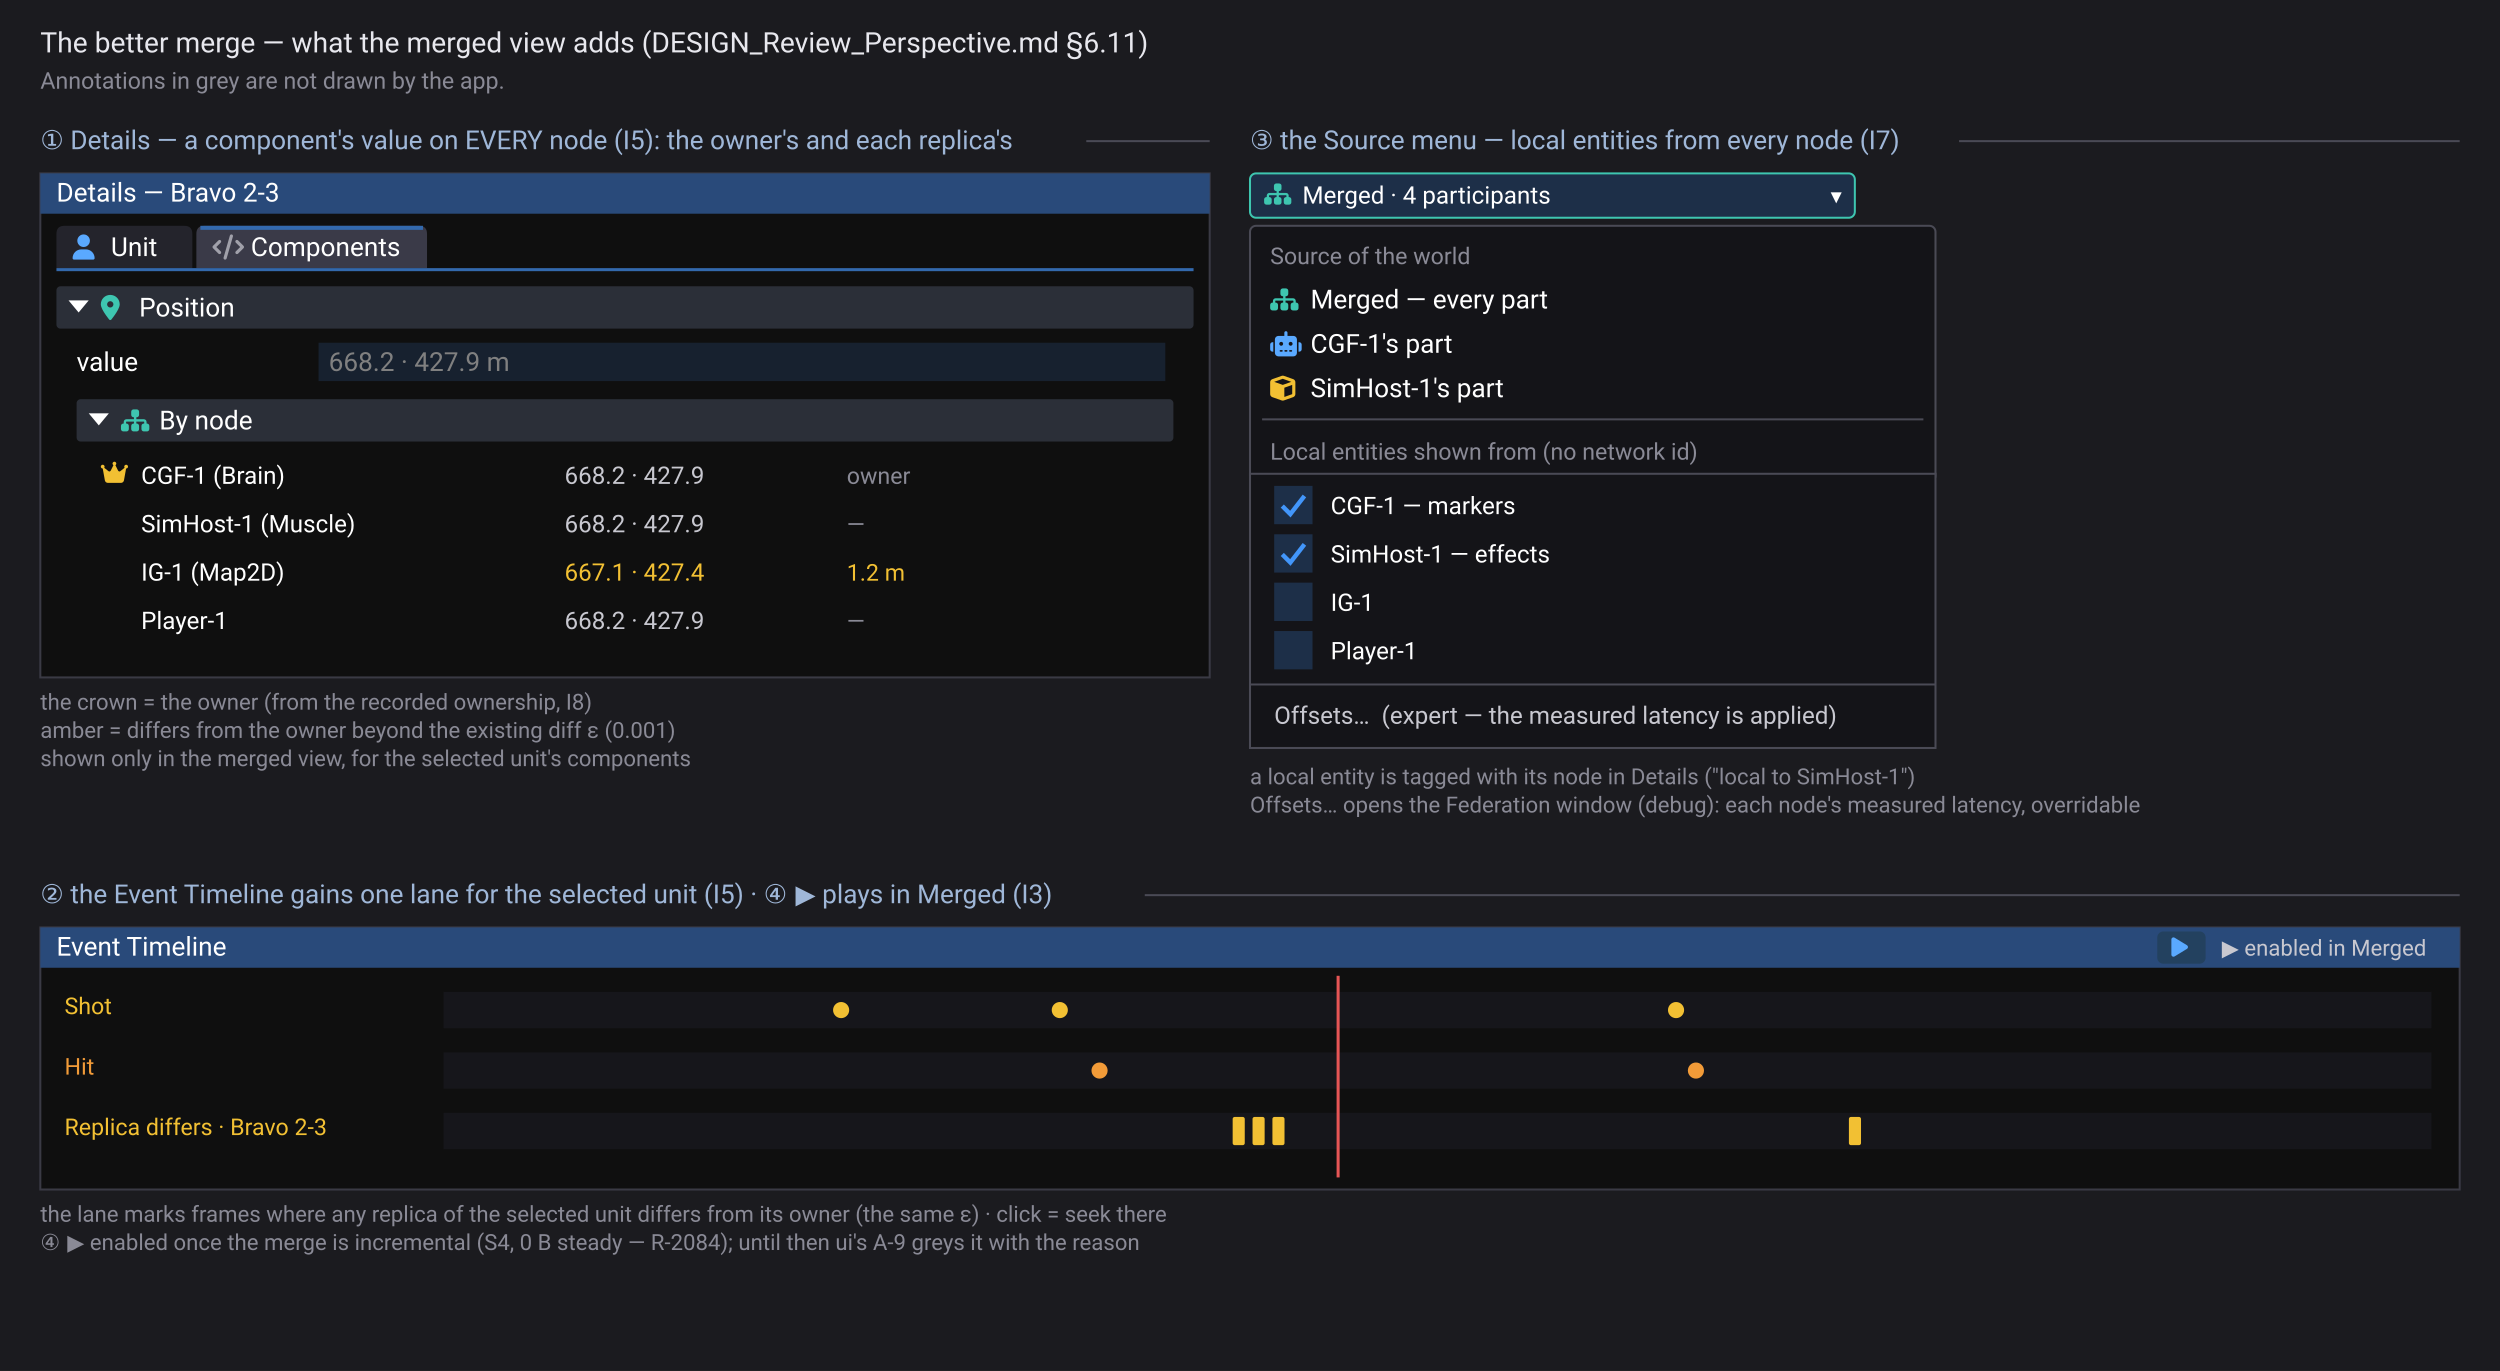
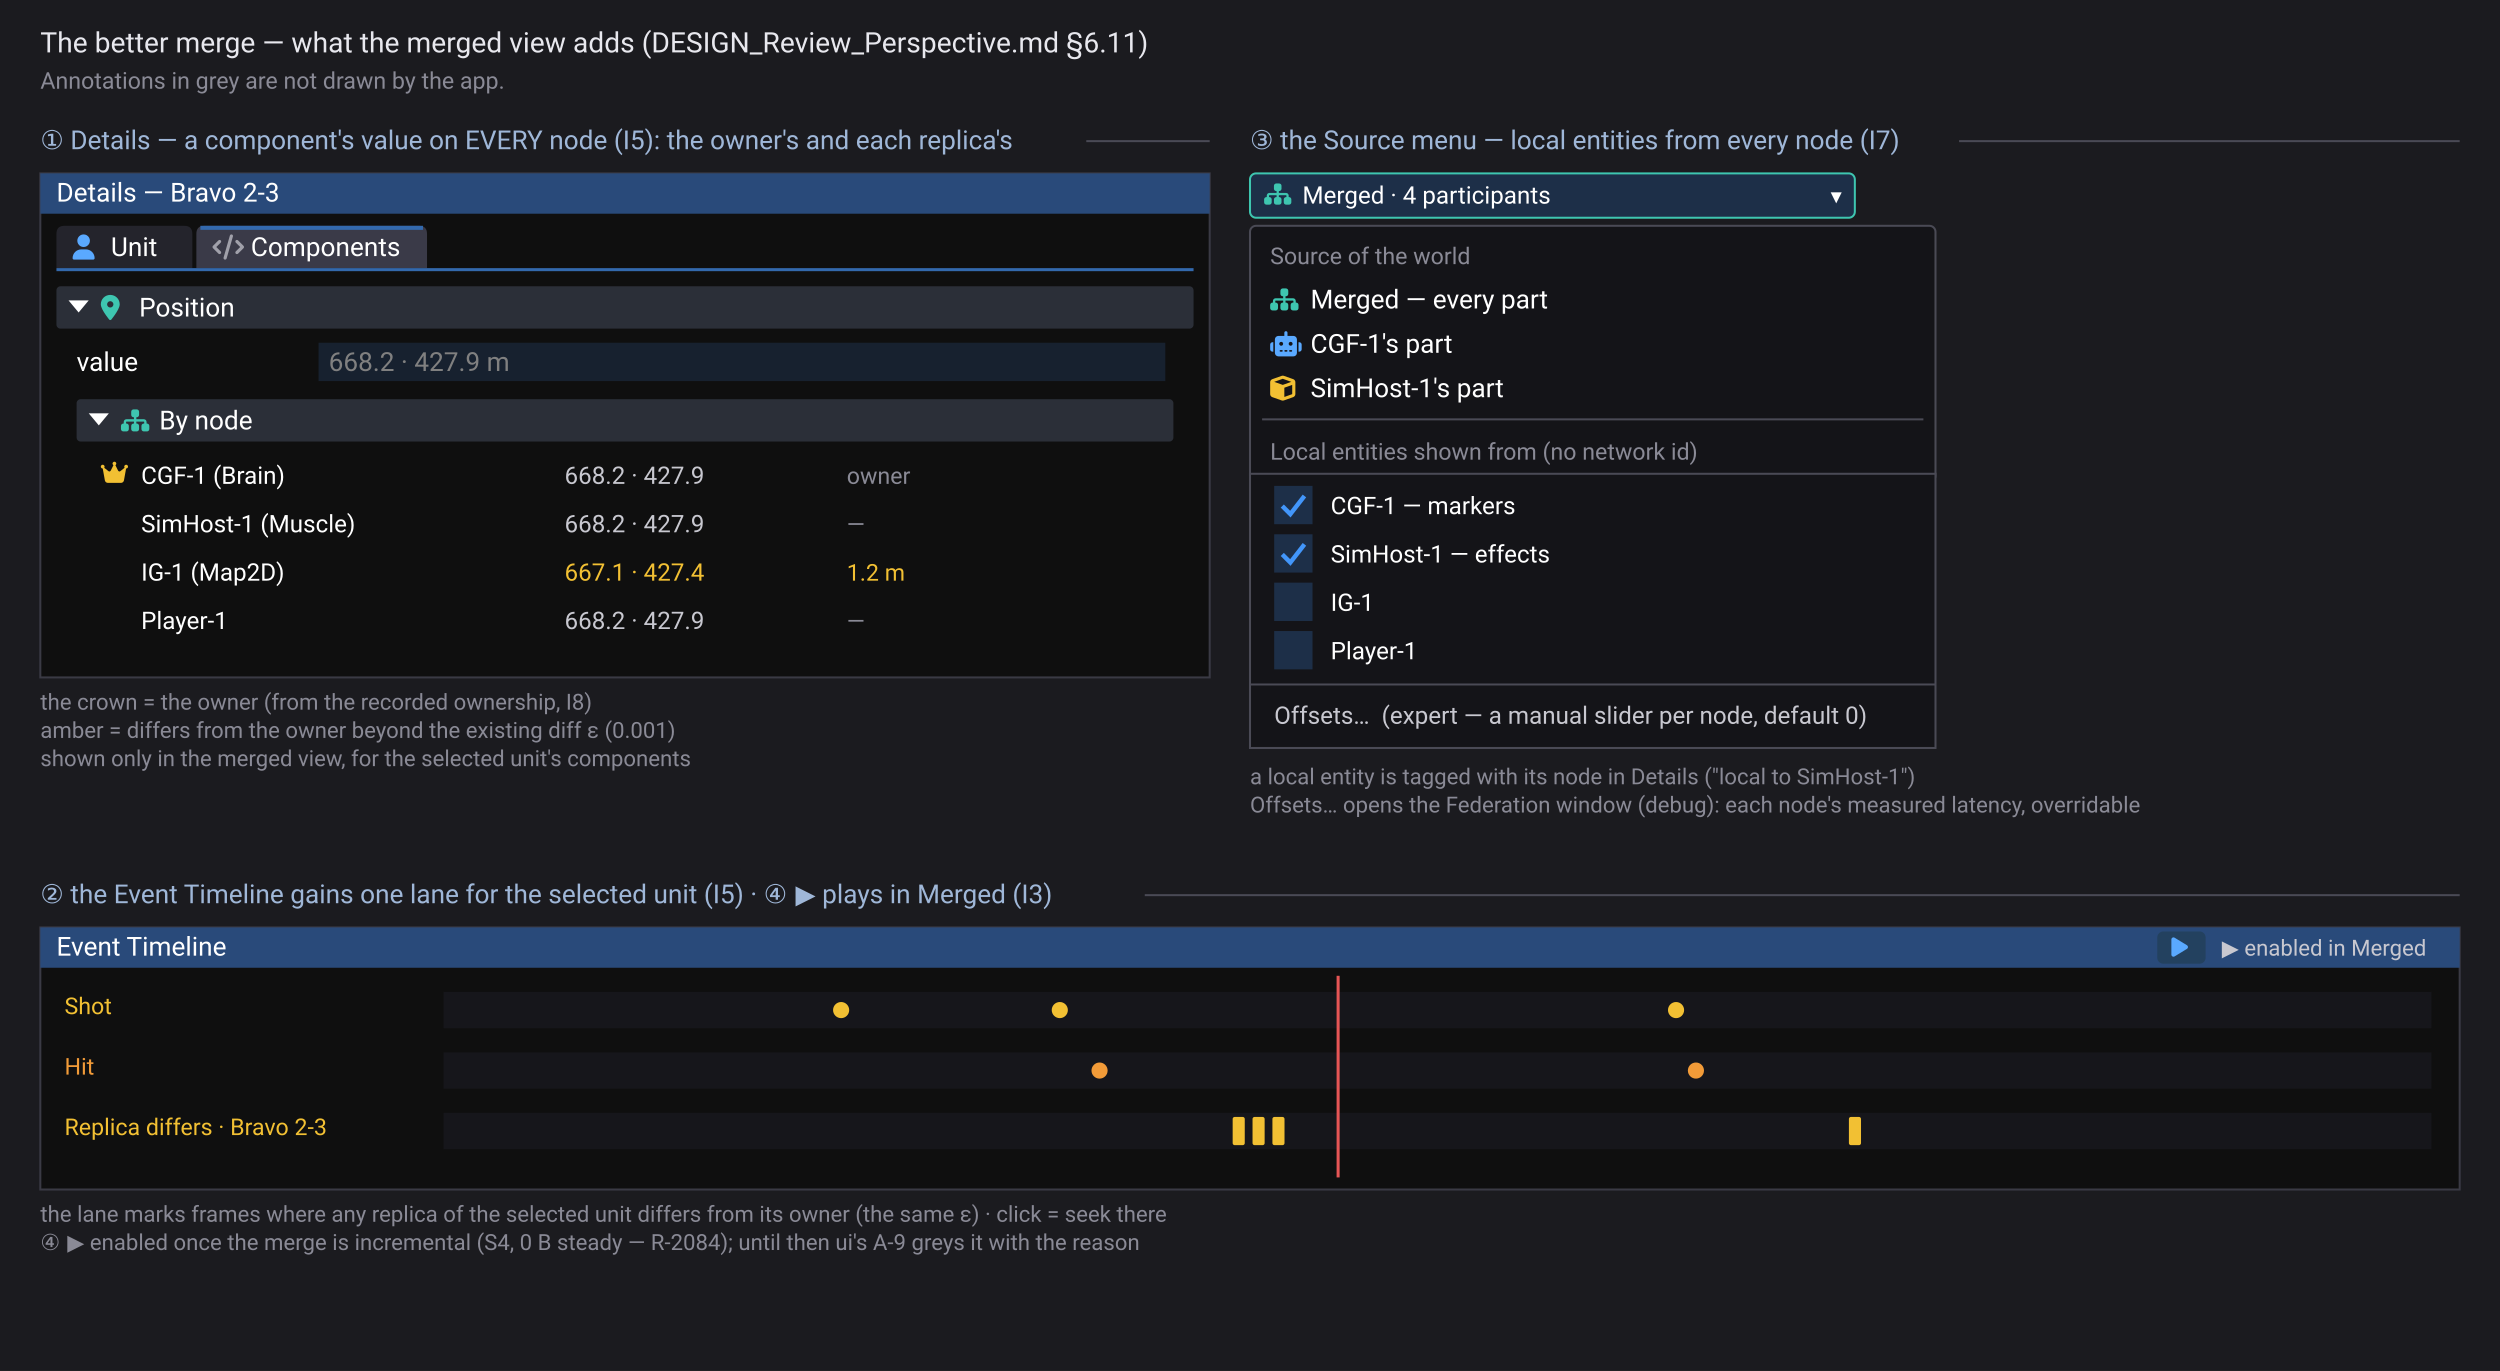
<svg xmlns="http://www.w3.org/2000/svg" width="1240" height="680" viewBox="0 0 1240 680">
  <rect x="0" y="0" width="1240" height="680" fill="#1B1B1F" rx="0" opacity="1" />
  <text x="20" y="26" fill="#E8E8EE" font-size="14" font-family="Roboto, Segoe UI, Arial, sans-serif" text-anchor="start" font-weight="normal" xml:space="preserve">The better merge — what the merged view adds (DESIGN_Review_Perspective.md §6.11)</text>
  <text x="20" y="44" fill="#8A8A96" font-size="11.5" font-family="Roboto, Segoe UI, Arial, sans-serif" text-anchor="start" font-weight="normal" xml:space="preserve">Annotations in grey are not drawn by the app.</text>
  <text x="20" y="74" fill="#9FB7D8" font-size="13" font-family="Roboto, Segoe UI, Arial, sans-serif" text-anchor="start" font-weight="normal" xml:space="preserve">① Details — a component's value on EVERY node (I5): the owner's and each replica's</text>
  <line x1="538.8" y1="70" x2="600" y2="70" stroke="#4A4A55" stroke-width="1" />
  <rect x="20" y="86" width="580" height="250" fill="#0F0F0F" rx="0" stroke="#3A3A44" stroke-width="1" opacity="1" />
  <rect x="20" y="86" width="580" height="20" fill="#294A7A" rx="0" opacity="1" />
  <text x="28" y="100" fill="#FFFFFF" font-size="13" font-family="Roboto, Segoe UI, Arial, sans-serif" text-anchor="start" font-weight="normal" xml:space="preserve">Details — Bravo 2-3</text>
  <path d="M28 133 L28 116 Q28 112 32 112 L91.4 112 Q95.4 112 95.4 116 L95.4 133 Z" fill="#24242C" />
  <path d="M224 192Q259 192 288 209Q317 226 335 256Q352 286 352 320Q352 354 335 384Q317 414 288 431Q259 448 224 448Q189 448 160 431Q131 414 113 384Q96 354 96 320Q96 286 113 256Q131 226 160 209Q189 192 224 192ZM178 144Q103 142 52 92Q2 41 0 -34Q0 -47 9 -55Q17 -64 30 -64H418Q431 -64 439 -55Q448 -47 448 -34Q446 41 396 92Q345 142 270 144H178Z" fill="#5AA9FF" fill-opacity="1" transform="translate(36,127.2061) scale(0.02441406,-0.02441406)" />
  <text x="55" y="127" fill="#FFFFFF" font-size="13" font-family="Roboto, Segoe UI, Arial, sans-serif" text-anchor="start" font-weight="normal" xml:space="preserve">Unit</text>
  <path d="M97.4 133 L97.4 116 Q97.4 112 101.4 112 L207.8 112 Q211.8 112 211.8 116 L211.8 133 Z" fill="#3A3A48" />
  <rect x="99.4" y="112" width="110.4" height="2" fill="#3369AD" rx="0" opacity="1" />
  <path d="M393 447Q380 450 368 444Q357 438 353 425L225 -23Q222 -36 228 -48Q234 -59 247 -63Q260 -66 272 -60Q283 -54 287 -41L415 407Q418 420 412 432Q406 443 393 447ZM473 327Q464 317 464 304Q464 291 473 281L563 192L473 103Q464 93 464 80Q464 67 473 57Q483 48 496 48Q509 48 519 57L631 169Q640 179 640 192Q640 205 631 215L519 327Q509 336 496 336Q483 336 473 327ZM167 327Q157 336 144 336Q131 336 121 327L9 215Q0 205 0 192Q0 179 9 169L121 57Q131 48 144 48Q157 48 167 57Q176 67 176 80Q176 93 167 103L77 192L167 281Q176 291 176 304Q176 317 167 327Z" fill="#A0A0AA" fill-opacity="1" transform="translate(105.4,127.2061) scale(0.02441406,-0.02441406)" />
  <text x="124.4" y="127" fill="#FFFFFF" font-size="13" font-family="Roboto, Segoe UI, Arial, sans-serif" text-anchor="start" font-weight="normal" xml:space="preserve">Components</text>
  <rect x="28" y="133" width="564" height="1.5" fill="#3369AD" rx="0" opacity="1" />
  <rect x="28" y="142" width="564" height="21" fill="#2B2F38" rx="2" opacity="1" />
  <path d="M34 149 l10 0 -5 6 z" fill="#FFFFFF" />
  <path d="M216 -51Q243 -18 282 38Q321 93 352 152Q382 211 384 256Q382 338 328 392Q274 446 192 448Q110 446 56 392Q2 338 0 256Q2 211 32 152Q63 93 102 38Q141 -18 168 -51Q178 -63 192 -63Q206 -63 216 -51ZM192 320Q228 319 247 288Q265 256 247 224Q228 193 192 192Q156 193 137 224Q119 256 137 288Q156 319 192 320Z" fill="#3EC6B0" fill-opacity="1" transform="translate(50,157.2061) scale(0.02441406,-0.02441406)" />
  <text x="69" y="157" fill="#FFFFFF" font-size="13" font-family="Roboto, Segoe UI, Arial, sans-serif" text-anchor="start" font-weight="normal" xml:space="preserve">Position</text>
  <text x="38" y="184" fill="#FFFFFF" font-size="13" font-family="Roboto, Segoe UI, Arial, sans-serif" text-anchor="start" font-weight="normal" xml:space="preserve">value</text>
  <rect x="158" y="170" width="420" height="19" fill="#1D2F48" rx="0" opacity="0.55" />
  <text x="163" y="184" fill="#808080" font-size="13" font-family="Roboto, Segoe UI, Arial, sans-serif" text-anchor="start" font-weight="normal" xml:space="preserve">668.2 · 427.9 m</text>
  <rect x="38" y="198" width="544" height="21" fill="#2B2F38" rx="2" opacity="1" />
  <path d="M44 205 l10 0 -5 6 z" fill="#FFFFFF" />
  <path d="M208 368Q209 388 222 402Q236 415 256 416H320Q340 415 354 402Q367 388 368 368V304Q367 284 354 270Q340 257 320 256H312V216H464Q488 215 504 200Q519 184 520 160V128H528Q548 127 562 114Q575 100 576 80V16Q575 -4 562 -18Q548 -31 528 -32H464Q444 -31 430 -18Q417 -4 416 16V80Q417 100 430 114Q444 127 464 128H472V160Q471 167 464 168H312V128H320Q340 127 354 114Q367 100 368 80V16Q367 -4 354 -18Q340 -31 320 -32H256Q236 -31 222 -18Q209 -4 208 16V80Q209 100 222 114Q236 127 256 128H264V168H112Q105 167 104 160V128H112Q132 127 146 114Q159 100 160 80V16Q159 -4 146 -18Q132 -31 112 -32H48Q28 -31 14 -18Q1 -4 0 16V80Q1 100 14 114Q28 127 48 128H56V160Q57 184 72 200Q88 215 112 216H264V256H256Q236 257 222 270Q209 284 208 304V368Z" fill="#3EC6B0" fill-opacity="1" transform="translate(60,213.2061) scale(0.02441406,-0.02441406)" />
  <text x="79" y="213" fill="#FFFFFF" font-size="13" font-family="Roboto, Segoe UI, Arial, sans-serif" text-anchor="start" font-weight="normal" xml:space="preserve">By node</text>
  <path d="M309 342Q327 354 328 376Q328 393 316 404Q305 416 288 416Q271 416 260 404Q248 393 248 376Q249 353 267 342L210 227Q202 214 188 210Q174 207 161 217L72 288Q80 298 80 312Q80 329 68 340Q57 352 40 352Q23 352 12 340Q0 329 0 312Q0 295 12 284Q23 272 40 272Q40 272 40 272Q41 272 41 272L86 21Q91 -3 108 -17Q126 -32 149 -32H427Q450 -32 468 -17Q485 -3 490 21L535 272Q535 272 536 272Q536 272 536 272Q553 272 564 284Q576 295 576 312Q576 329 564 340Q553 352 536 352Q519 352 508 340Q496 329 496 312Q496 298 504 288L415 217Q402 207 388 210Q374 214 366 227L309 342Z" fill="#F2C033" fill-opacity="1" transform="translate(50,238.7578) scale(0.0234375,-0.0234375)" />
  <text x="70" y="240" fill="#FFFFFF" font-size="12" font-family="Roboto, Segoe UI, Arial, sans-serif" text-anchor="start" font-weight="normal" xml:space="preserve">CGF-1 (Brain)</text>
  <text x="280" y="240" fill="#C8C8D0" font-size="12" font-family="Roboto, Segoe UI, Arial, sans-serif" text-anchor="start" font-weight="normal" xml:space="preserve">668.2 · 427.9</text>
  <text x="420" y="240" fill="#8A8A96" font-size="11.5" font-family="Roboto, Segoe UI, Arial, sans-serif" text-anchor="start" font-weight="normal" xml:space="preserve">owner</text>
  <text x="70" y="264" fill="#FFFFFF" font-size="12" font-family="Roboto, Segoe UI, Arial, sans-serif" text-anchor="start" font-weight="normal" xml:space="preserve">SimHost-1 (Muscle)</text>
  <text x="280" y="264" fill="#C8C8D0" font-size="12" font-family="Roboto, Segoe UI, Arial, sans-serif" text-anchor="start" font-weight="normal" xml:space="preserve">668.2 · 427.9</text>
  <text x="420" y="264" fill="#8A8A96" font-size="11.5" font-family="Roboto, Segoe UI, Arial, sans-serif" text-anchor="start" font-weight="normal" xml:space="preserve">—</text>
  <text x="70" y="288" fill="#FFFFFF" font-size="12" font-family="Roboto, Segoe UI, Arial, sans-serif" text-anchor="start" font-weight="normal" xml:space="preserve">IG-1 (Map2D)</text>
  <text x="280" y="288" fill="#F2C033" font-size="12" font-family="Roboto, Segoe UI, Arial, sans-serif" text-anchor="start" font-weight="normal" xml:space="preserve">667.1 · 427.4</text>
  <text x="420" y="288" fill="#F2C033" font-size="11.5" font-family="Roboto, Segoe UI, Arial, sans-serif" text-anchor="start" font-weight="normal" xml:space="preserve">1.2 m</text>
  <text x="70" y="312" fill="#FFFFFF" font-size="12" font-family="Roboto, Segoe UI, Arial, sans-serif" text-anchor="start" font-weight="normal" xml:space="preserve">Player-1</text>
  <text x="280" y="312" fill="#C8C8D0" font-size="12" font-family="Roboto, Segoe UI, Arial, sans-serif" text-anchor="start" font-weight="normal" xml:space="preserve">668.2 · 427.9</text>
  <text x="420" y="312" fill="#8A8A96" font-size="11.5" font-family="Roboto, Segoe UI, Arial, sans-serif" text-anchor="start" font-weight="normal" xml:space="preserve">—</text>
  <text x="20" y="352" fill="#8A8A96" font-size="11" font-family="Roboto, Segoe UI, Arial, sans-serif" text-anchor="start" font-weight="normal" xml:space="preserve">the crown = the owner (from the recorded ownership, I8)</text>
  <text x="20" y="366" fill="#8A8A96" font-size="11" font-family="Roboto, Segoe UI, Arial, sans-serif" text-anchor="start" font-weight="normal" xml:space="preserve">amber = differs from the owner beyond the existing diff ε (0.001)</text>
  <text x="20" y="380" fill="#8A8A96" font-size="11" font-family="Roboto, Segoe UI, Arial, sans-serif" text-anchor="start" font-weight="normal" xml:space="preserve">shown only in the merged view, for the selected unit's components</text>
  <text x="620" y="74" fill="#9FB7D8" font-size="13" font-family="Roboto, Segoe UI, Arial, sans-serif" text-anchor="start" font-weight="normal" xml:space="preserve">③ the Source menu — local entities from every node (I7)</text>
  <line x1="971.7" y1="70" x2="1220" y2="70" stroke="#4A4A55" stroke-width="1" />
  <rect x="620" y="86" width="300" height="22" fill="#1D2F48" rx="3" stroke="#3EC6B0" stroke-width="1" opacity="1" />
  <path d="M208 368Q209 388 222 402Q236 415 256 416H320Q340 415 354 402Q367 388 368 368V304Q367 284 354 270Q340 257 320 256H312V216H464Q488 215 504 200Q519 184 520 160V128H528Q548 127 562 114Q575 100 576 80V16Q575 -4 562 -18Q548 -31 528 -32H464Q444 -31 430 -18Q417 -4 416 16V80Q417 100 430 114Q444 127 464 128H472V160Q471 167 464 168H312V128H320Q340 127 354 114Q367 100 368 80V16Q367 -4 354 -18Q340 -31 320 -32H256Q236 -31 222 -18Q209 -4 208 16V80Q209 100 222 114Q236 127 256 128H264V168H112Q105 167 104 160V128H112Q132 127 146 114Q159 100 160 80V16Q159 -4 146 -18Q132 -31 112 -32H48Q28 -31 14 -18Q1 -4 0 16V80Q1 100 14 114Q28 127 48 128H56V160Q57 184 72 200Q88 215 112 216H264V256H256Q236 257 222 270Q209 284 208 304V368Z" fill="#3EC6B0" fill-opacity="1" transform="translate(627,100.7578) scale(0.0234375,-0.0234375)" />
  <text x="646" y="101" fill="#FFFFFF" font-size="12" font-family="Roboto, Segoe UI, Arial, sans-serif" text-anchor="start" font-weight="normal" xml:space="preserve">Merged · 4 participants</text>
  <text x="908" y="101" fill="#FFFFFF" font-size="11" font-family="Roboto, Segoe UI, Arial, sans-serif" text-anchor="start" font-weight="normal" xml:space="preserve">▾</text>
  <rect x="620" y="112" width="340" height="127" fill="#141418" rx="3" stroke="#4A4A55" stroke-width="1" opacity="1" />
  <text x="630" y="131" fill="#8A8A96" font-size="11.5" font-family="Roboto, Segoe UI, Arial, sans-serif" text-anchor="start" font-weight="normal" xml:space="preserve">Source of the world</text>
  <path d="M208 368Q209 388 222 402Q236 415 256 416H320Q340 415 354 402Q367 388 368 368V304Q367 284 354 270Q340 257 320 256H312V216H464Q488 215 504 200Q519 184 520 160V128H528Q548 127 562 114Q575 100 576 80V16Q575 -4 562 -18Q548 -31 528 -32H464Q444 -31 430 -18Q417 -4 416 16V80Q417 100 430 114Q444 127 464 128H472V160Q471 167 464 168H312V128H320Q340 127 354 114Q367 100 368 80V16Q367 -4 354 -18Q340 -31 320 -32H256Q236 -31 222 -18Q209 -4 208 16V80Q209 100 222 114Q236 127 256 128H264V168H112Q105 167 104 160V128H112Q132 127 146 114Q159 100 160 80V16Q159 -4 146 -18Q132 -31 112 -32H48Q28 -31 14 -18Q1 -4 0 16V80Q1 100 14 114Q28 127 48 128H56V160Q57 184 72 200Q88 215 112 216H264V256H256Q236 257 222 270Q209 284 208 304V368Z" fill="#3EC6B0" fill-opacity="1" transform="translate(630,153.2061) scale(0.02441406,-0.02441406)" />
  <text x="650" y="153" fill="#FFFFFF" font-size="13" font-family="Roboto, Segoe UI, Arial, sans-serif" text-anchor="start" font-weight="normal" xml:space="preserve">Merged — every part</text>
  <path d="M320 448Q334 448 343 439Q352 430 352 416V352H472Q503 351 523 331Q543 311 544 280V8Q543 -23 523 -43Q503 -63 472 -64H168Q137 -63 117 -43Q97 -23 96 8V280Q97 311 117 331Q137 351 168 352H288V416Q288 430 297 439Q306 448 320 448ZM208 64Q193 63 192 48Q193 33 208 32H240Q255 33 256 48Q255 63 240 64H208ZM304 64Q289 63 288 48Q289 33 304 32H336Q351 33 352 48Q351 63 336 64H304ZM400 64Q385 63 384 48Q385 33 400 32H432Q447 33 448 48Q447 63 432 64H400ZM264 192Q263 215 244 227Q224 237 204 227Q185 215 184 192Q185 169 204 157Q224 147 244 157Q263 169 264 192ZM416 152Q439 153 451 172Q461 192 451 212Q439 231 416 232Q393 231 381 212Q371 192 381 172Q393 153 416 152ZM48 224H64H48H64V32H48Q28 33 14 46Q1 60 0 80V176Q1 196 14 210Q28 223 48 224ZM592 224Q612 223 626 210Q639 196 640 176V80Q639 60 626 46Q612 33 592 32H576V224H592Z" fill="#5AA9FF" fill-opacity="1" transform="translate(630,175.2061) scale(0.02441406,-0.02441406)" />
  <text x="650" y="175" fill="#FFFFFF" font-size="13" font-family="Roboto, Segoe UI, Arial, sans-serif" text-anchor="start" font-weight="normal" xml:space="preserve">CGF-1's part</text>
  <path d="M235 442Q256 450 278 442L470 374Q489 366 500 350Q512 334 512 313V71Q512 50 500 34Q489 18 470 10L278 -58Q256 -66 234 -58L42 10Q23 17 12 34Q0 50 0 71V313Q0 334 12 350Q23 366 43 374L235 442ZM256 382 82 320 256 382 82 320 256 258 430 320 256 382ZM288 13 448 70 288 13 448 70V258L288 201V13Z" fill="#F2C033" fill-opacity="1" transform="translate(630,197.2061) scale(0.02441406,-0.02441406)" />
  <text x="650" y="197" fill="#FFFFFF" font-size="13" font-family="Roboto, Segoe UI, Arial, sans-serif" text-anchor="start" font-weight="normal" xml:space="preserve">SimHost-1's part</text>
  <line x1="626" y1="208" x2="954" y2="208" stroke="#4A4A55" stroke-width="1" />
  <text x="630" y="228" fill="#8A8A96" font-size="11.5" font-family="Roboto, Segoe UI, Arial, sans-serif" text-anchor="start" font-weight="normal" xml:space="preserve">Local entities shown from (no network id)</text>
  <rect x="620" y="235" width="340" height="136" fill="#141418" rx="0" stroke="#4A4A55" stroke-width="1" opacity="1" />
  <rect x="632" y="241" width="19" height="19" fill="#1D2F48" rx="0" opacity="1" />
  <path d="M636 251 l4 4 l7 -9" stroke="#4296FA" stroke-width="2.2" fill="none" />
  <text x="660" y="255" fill="#FFFFFF" font-size="12" font-family="Roboto, Segoe UI, Arial, sans-serif" text-anchor="start" font-weight="normal" xml:space="preserve">CGF-1 — markers</text>
  <rect x="632" y="265" width="19" height="19" fill="#1D2F48" rx="0" opacity="1" />
  <path d="M636 275 l4 4 l7 -9" stroke="#4296FA" stroke-width="2.2" fill="none" />
  <text x="660" y="279" fill="#FFFFFF" font-size="12" font-family="Roboto, Segoe UI, Arial, sans-serif" text-anchor="start" font-weight="normal" xml:space="preserve">SimHost-1 — effects</text>
  <rect x="632" y="289" width="19" height="19" fill="#1D2F48" rx="0" opacity="1" />
  <text x="660" y="303" fill="#FFFFFF" font-size="12" font-family="Roboto, Segoe UI, Arial, sans-serif" text-anchor="start" font-weight="normal" xml:space="preserve">IG-1</text>
  <rect x="632" y="313" width="19" height="19" fill="#1D2F48" rx="0" opacity="1" />
  <text x="660" y="327" fill="#FFFFFF" font-size="12" font-family="Roboto, Segoe UI, Arial, sans-serif" text-anchor="start" font-weight="normal" xml:space="preserve">Player-1</text>
  <rect x="620" y="339" width="340" height="1" fill="#4A4A55" rx="0" opacity="1" />
-   <text x="632" y="359" fill="#C8C8D0" font-size="12" font-family="Roboto, Segoe UI, Arial, sans-serif" text-anchor="start" font-weight="normal" xml:space="preserve">Offsets…  (expert — the measured latency is applied)</text>
+   <text x="632" y="359" fill="#C8C8D0" font-size="12" font-family="Roboto, Segoe UI, Arial, sans-serif" text-anchor="start" font-weight="normal" xml:space="preserve">Offsets…  (expert — a manual slider per node, default 0)</text>
  <text x="620" y="389" fill="#8A8A96" font-size="11" font-family="Roboto, Segoe UI, Arial, sans-serif" text-anchor="start" font-weight="normal" xml:space="preserve">a local entity is tagged with its node in Details ("local to SimHost-1")</text>
  <text x="620" y="403" fill="#8A8A96" font-size="11" font-family="Roboto, Segoe UI, Arial, sans-serif" text-anchor="start" font-weight="normal" xml:space="preserve">Offsets… opens the Federation window (debug): each node's measured latency, overridable</text>
  <text x="20" y="448" fill="#9FB7D8" font-size="13" font-family="Roboto, Segoe UI, Arial, sans-serif" text-anchor="start" font-weight="normal" xml:space="preserve">② the Event Timeline gains one lane for the selected unit (I5) · ④ ▶ plays in Merged (I3)</text>
  <line x1="567.8" y1="444" x2="1220" y2="444" stroke="#4A4A55" stroke-width="1" />
  <rect x="20" y="460" width="1200" height="130" fill="#0F0F0F" rx="0" stroke="#3A3A44" stroke-width="1" opacity="1" />
  <rect x="20" y="460" width="1200" height="20" fill="#294A7A" rx="0" opacity="1" />
  <text x="28" y="474" fill="#FFFFFF" font-size="13" font-family="Roboto, Segoe UI, Arial, sans-serif" text-anchor="start" font-weight="normal" xml:space="preserve">Event Timeline</text>
  <rect x="1070" y="462" width="24" height="16" fill="#23415F" rx="3" opacity="1" />
  <path d="M73 409Q49 423 25 410Q1 396 0 368V16Q1 -12 25 -26Q49 -39 73 -25L361 151Q383 165 384 192Q383 218 361 233L73 409Z" fill="#5AA9FF" fill-opacity="1" transform="translate(1077,473.8613) scale(0.02148438,-0.02148438)" />
  <text x="1102" y="474" fill="#C8C8D0" font-size="11" font-family="Roboto, Segoe UI, Arial, sans-serif" text-anchor="start" font-weight="normal" xml:space="preserve">▶ enabled in Merged</text>
  <text x="32" y="503" fill="#F2C033" font-size="11.5" font-family="Roboto, Segoe UI, Arial, sans-serif" text-anchor="start" font-weight="normal" xml:space="preserve">Shot</text>
  <rect x="220" y="492" width="986" height="18" fill="#16161B" rx="0" opacity="1" />
  <circle cx="417.2" cy="501" r="4" fill="#F2C033" />
  <circle cx="525.66" cy="501" r="4" fill="#F2C033" />
  <circle cx="831.32" cy="501" r="4" fill="#F2C033" />
  <text x="32" y="533" fill="#F29B38" font-size="11.5" font-family="Roboto, Segoe UI, Arial, sans-serif" text-anchor="start" font-weight="normal" xml:space="preserve">Hit</text>
  <rect x="220" y="522" width="986" height="18" fill="#16161B" rx="0" opacity="1" />
  <circle cx="545.38" cy="531" r="4" fill="#F29B38" />
  <circle cx="841.18" cy="531" r="4" fill="#F29B38" />
  <text x="32" y="563" fill="#F2C033" font-size="11.5" font-family="Roboto, Segoe UI, Arial, sans-serif" text-anchor="start" font-weight="normal" xml:space="preserve">Replica differs · Bravo 2-3</text>
  <rect x="220" y="552" width="986" height="18" fill="#16161B" rx="0" opacity="1" />
  <rect x="611.4" y="554" width="6" height="14" fill="#F2C033" rx="1" opacity="1" />
  <rect x="621.26" y="554" width="6" height="14" fill="#F2C033" rx="1" opacity="1" />
  <rect x="631.12" y="554" width="6" height="14" fill="#F2C033" rx="1" opacity="1" />
  <rect x="917.06" y="554" width="6" height="14" fill="#F2C033" rx="1" opacity="1" />
  <line x1="663.7" y1="484" x2="663.7" y2="584" stroke="#E65555" stroke-width="1.5" />
  <text x="20" y="606" fill="#8A8A96" font-size="11" font-family="Roboto, Segoe UI, Arial, sans-serif" text-anchor="start" font-weight="normal" xml:space="preserve">the lane marks frames where any replica of the selected unit differs from its owner (the same ε) · click = seek there</text>
  <text x="20" y="620" fill="#8A8A96" font-size="11" font-family="Roboto, Segoe UI, Arial, sans-serif" text-anchor="start" font-weight="normal" xml:space="preserve">④ ▶ enabled once the merge is incremental (S4, 0 B steady — R-2084); until then ui's A-9 greys it with the reason</text>
</svg>
